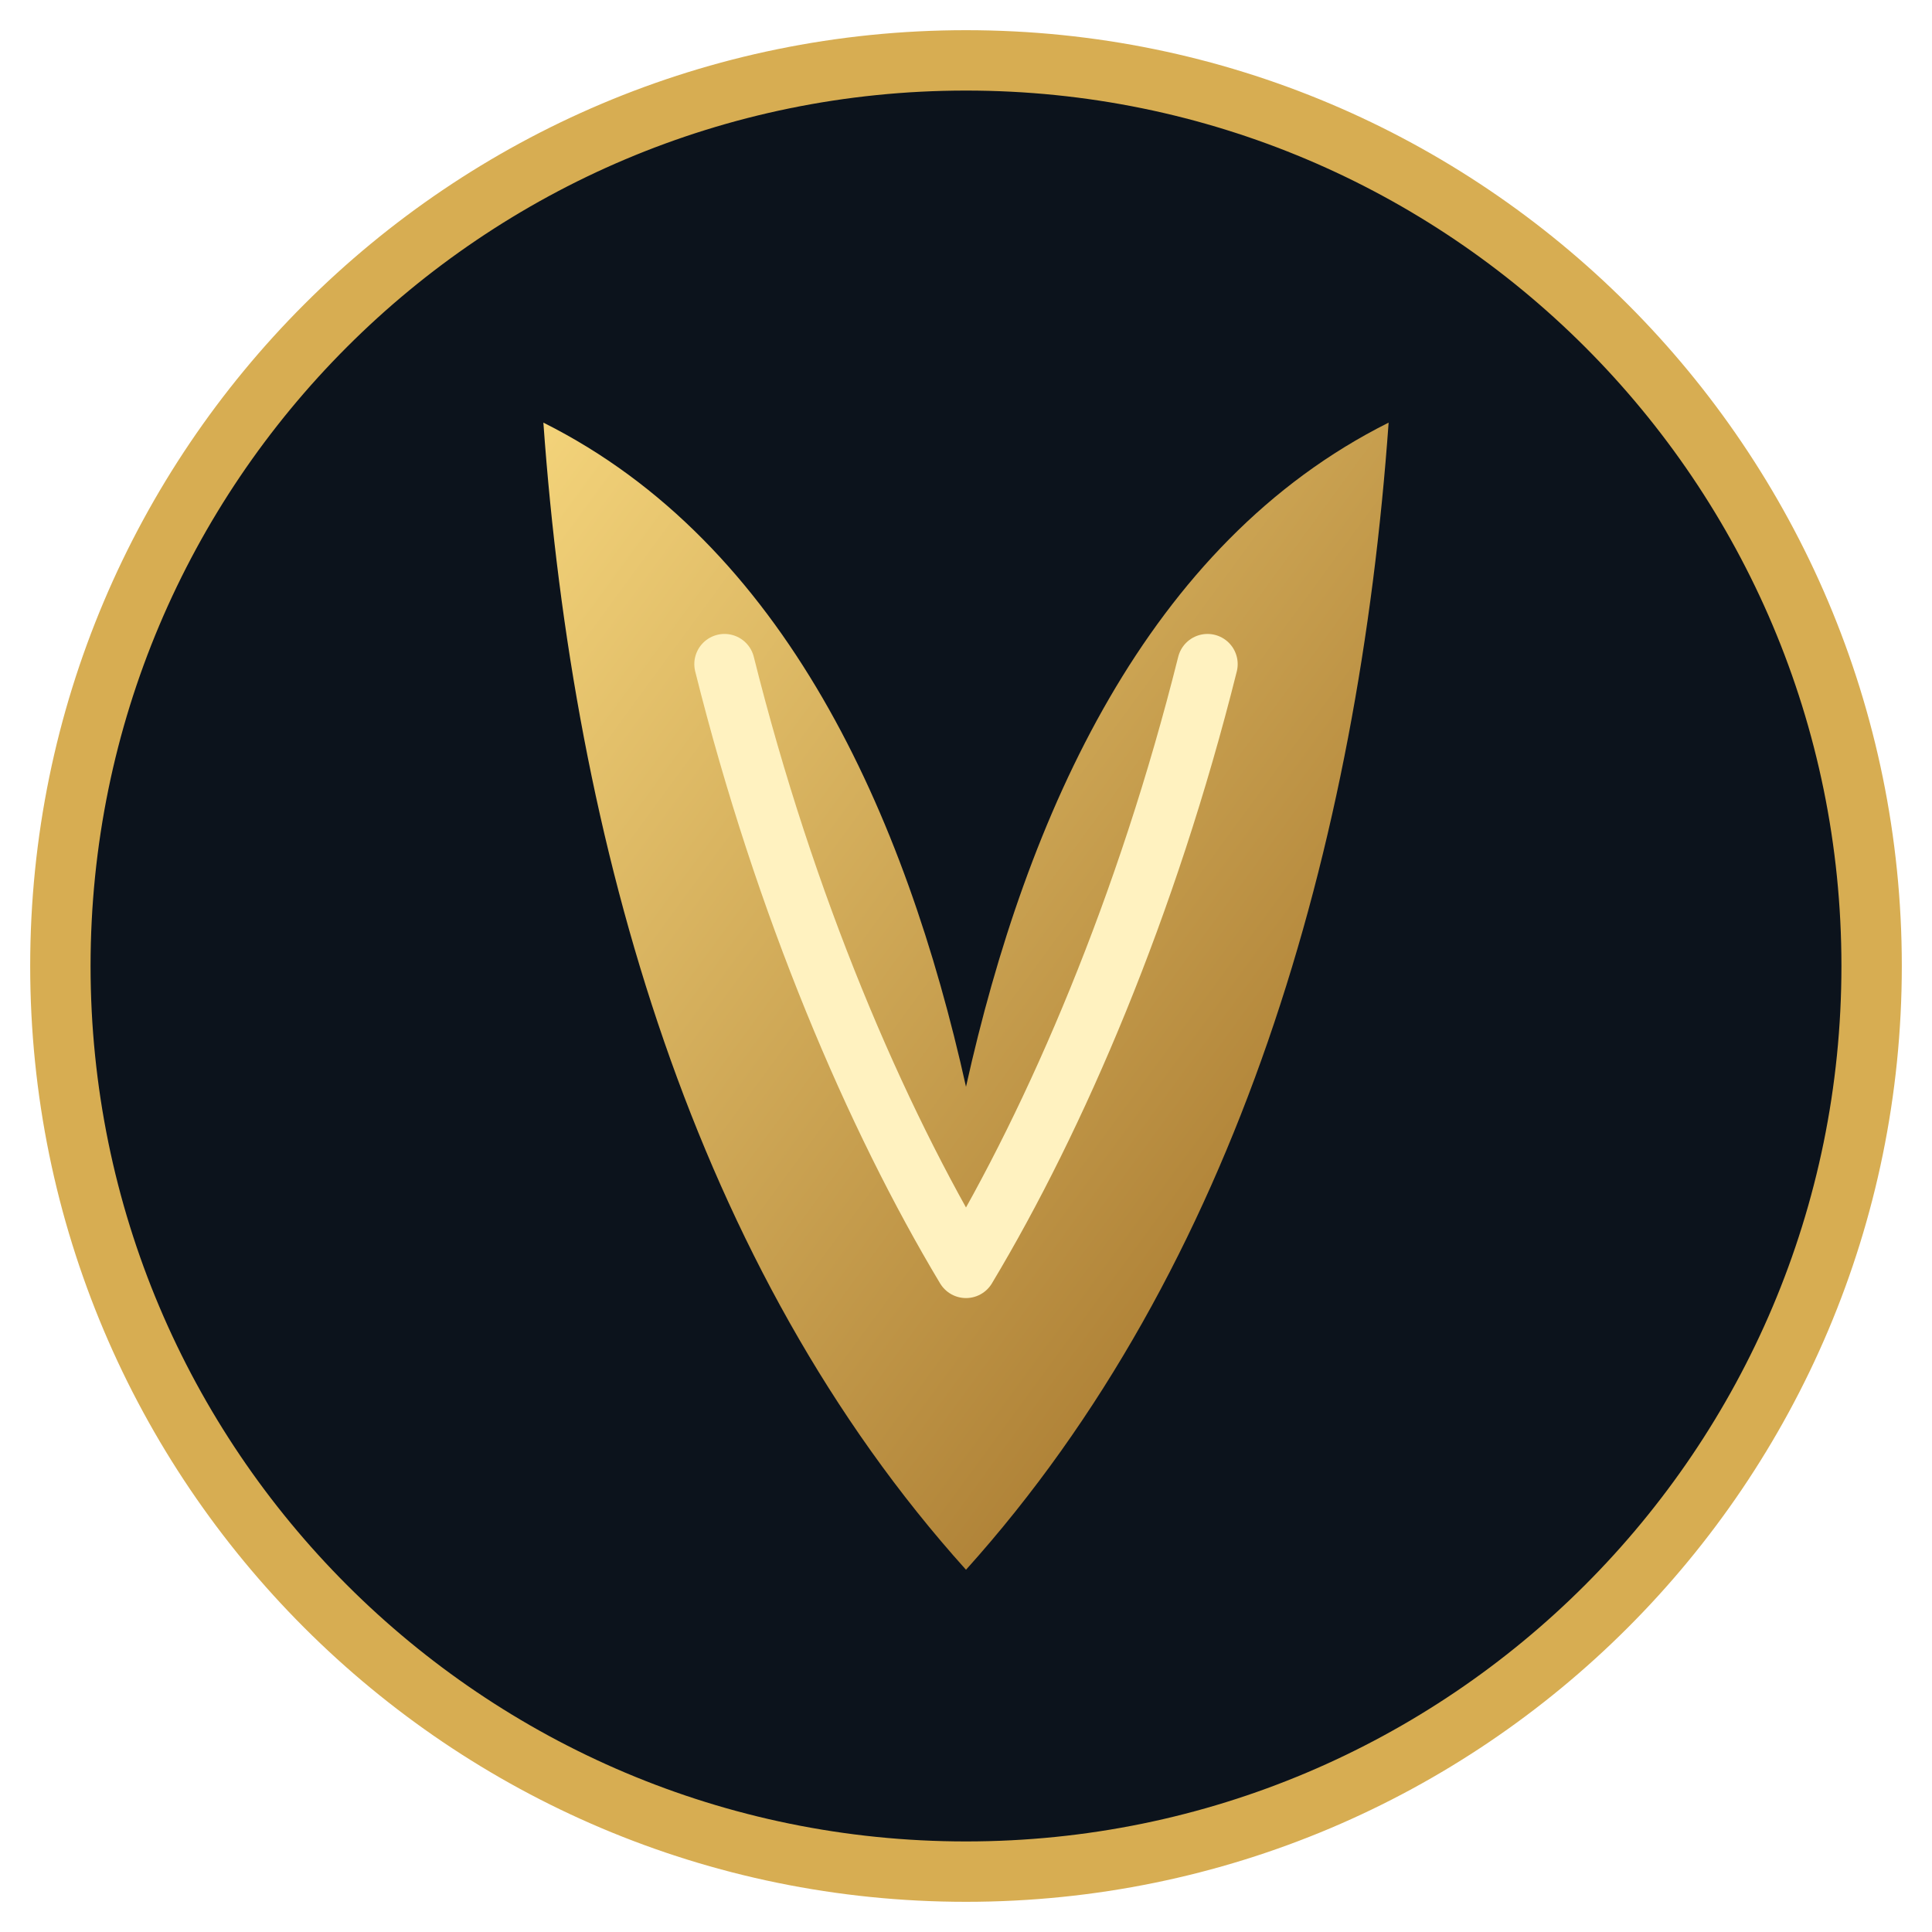
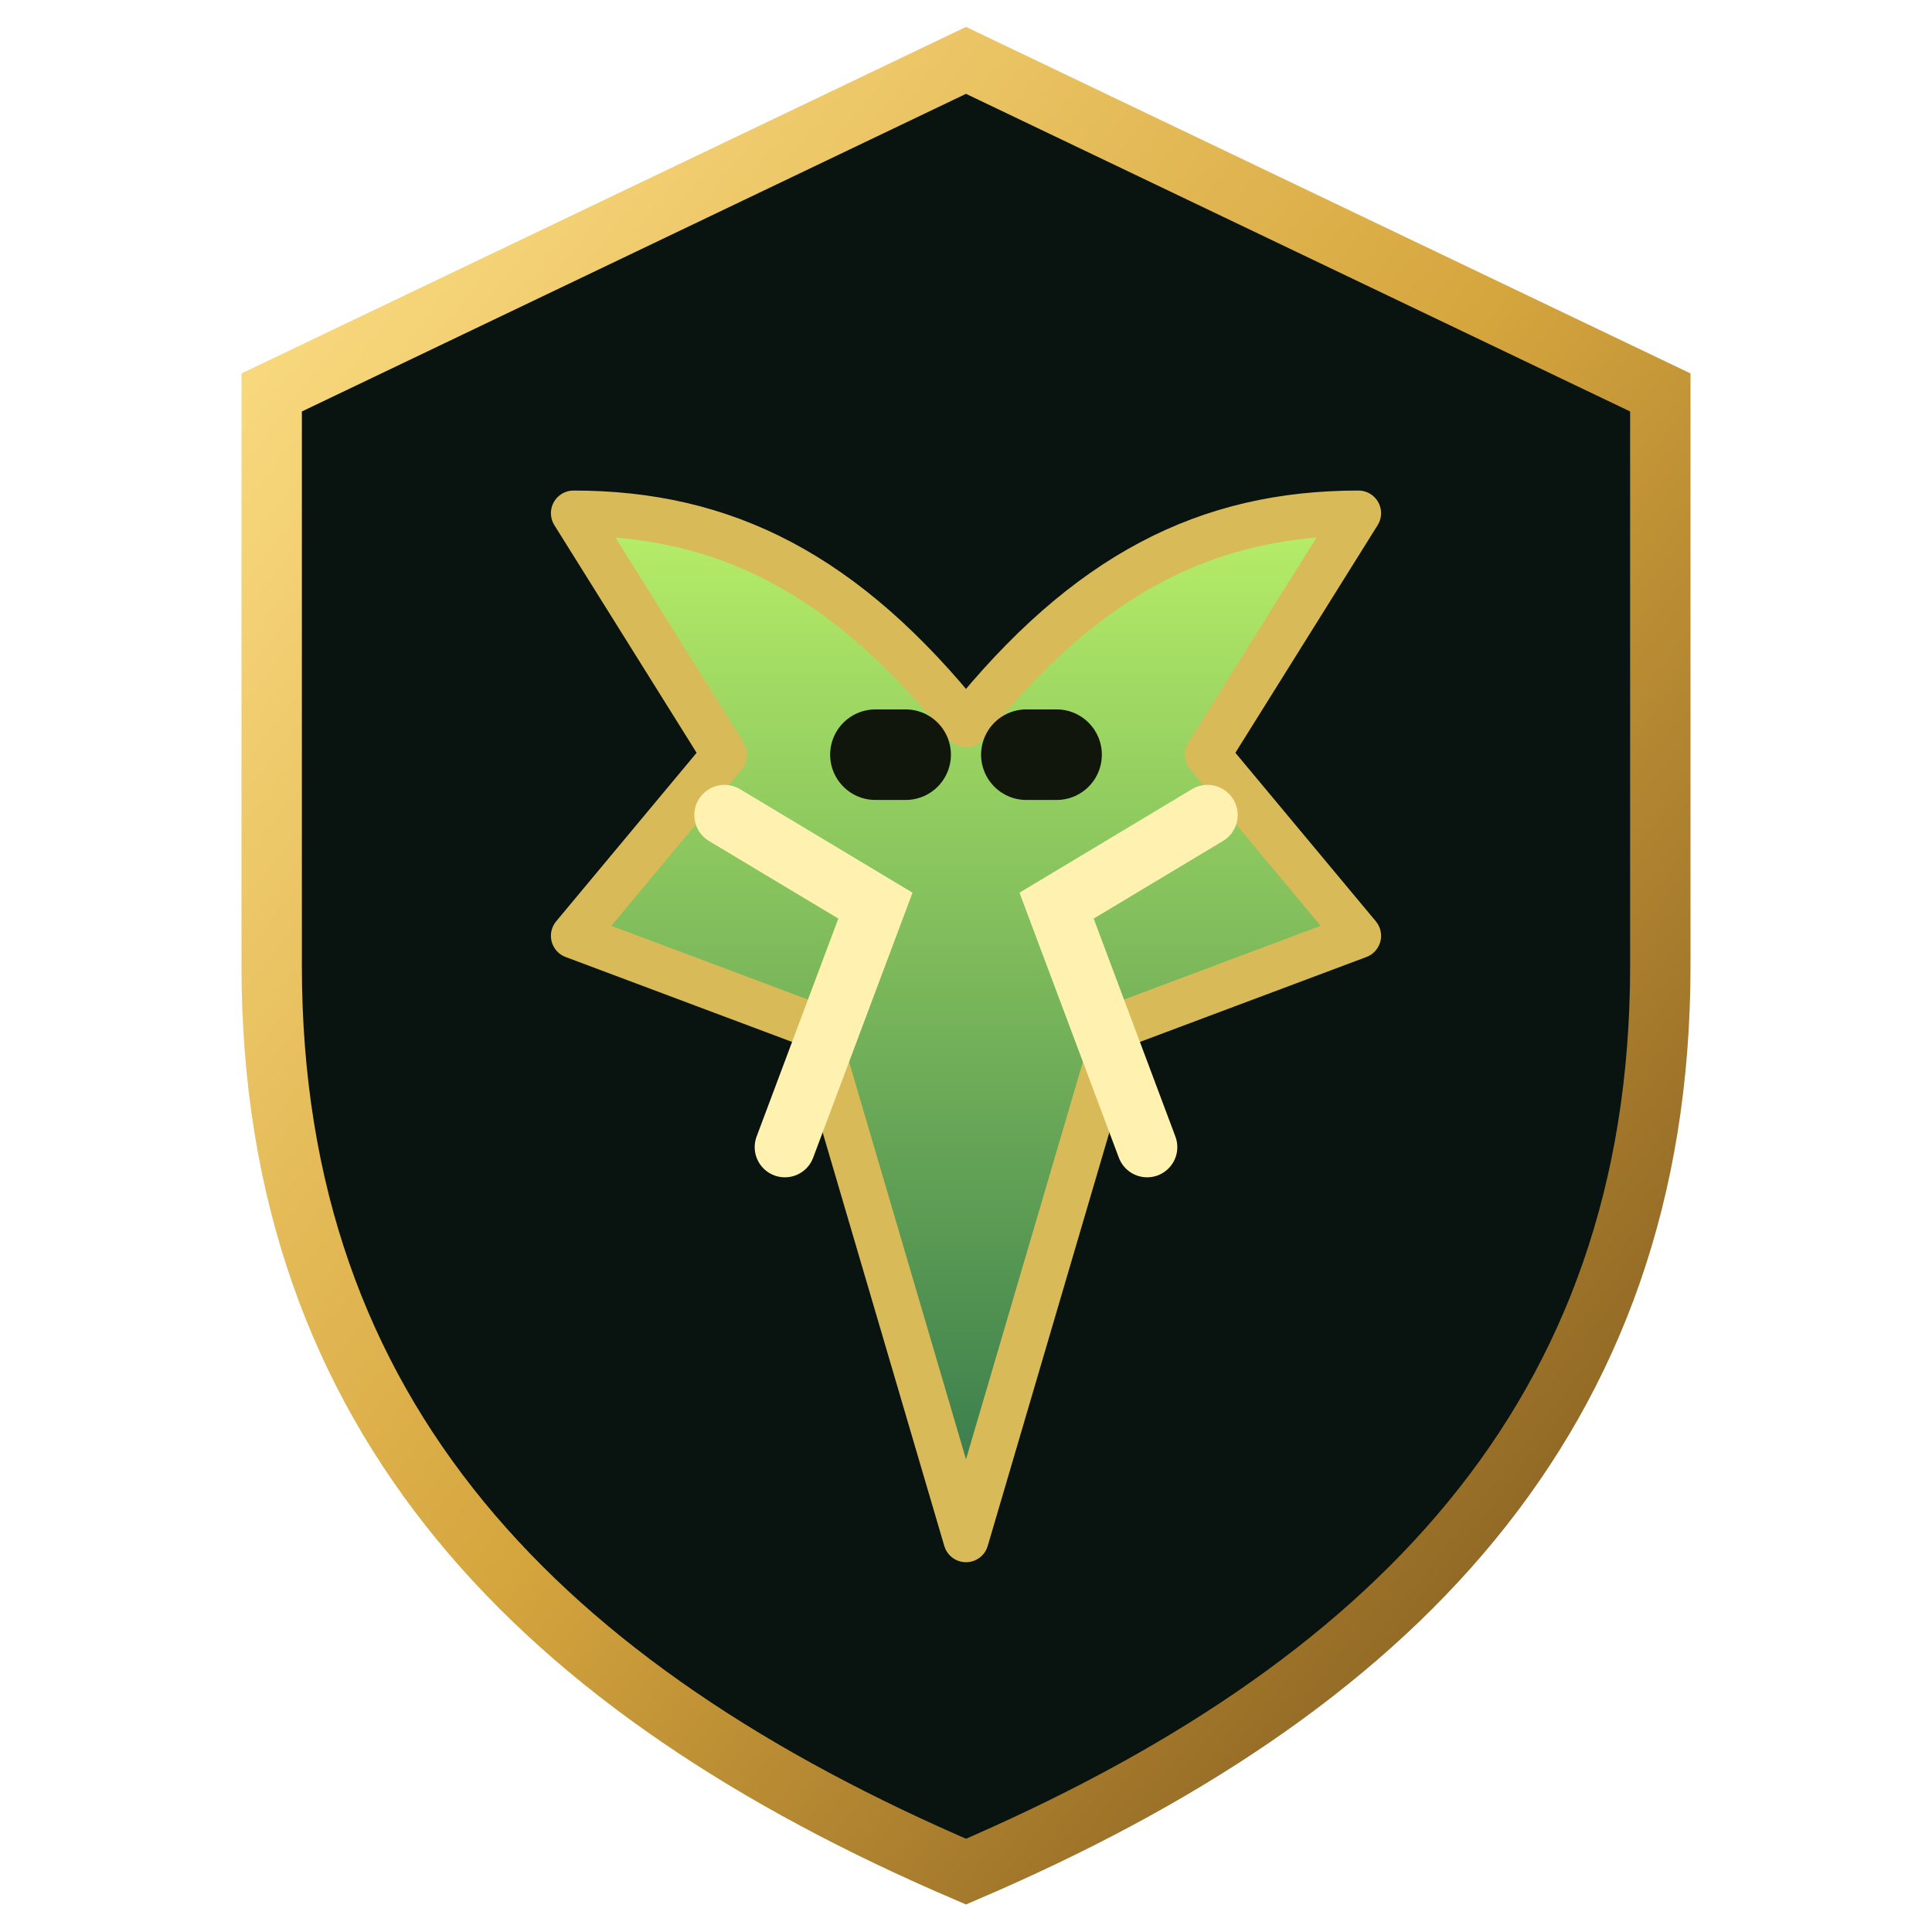
<svg xmlns="http://www.w3.org/2000/svg" viewBox="0 0 64 64">
  <defs>
-     <linearGradient id="g" x1="0" y1="0" x2="1" y2="1">
-       <stop stop-color="#f3d37a" />
-       <stop offset="1" stop-color="#9b6a23" />
+     <linearGradient id="gold" x1="0" y1="0" x2="1" y2="1">
+       <stop stop-color="#ffe28a" />
+       <stop offset=".5" stop-color="#d6a63e" />
+       <stop offset="1" stop-color="#76501b" />
+     </linearGradient>
+     <linearGradient id="venom" x1="0" y1="0" x2="0" y2="1">
+       <stop stop-color="#b8ef68" />
+       <stop offset="1" stop-color="#31754b" />
    </linearGradient>
  </defs>
-   <circle cx="32" cy="32" r="30" fill="#0c131c" stroke="#d7ad52" stroke-width="2" />
-   <path d="M18 14c8 4 12 13 14 22 2-9 6-18 14-22-1 14-5 28-14 38-9-10-13-24-14-38Z" fill="url(#g)" />
-   <path d="M24 22c2 8 5 15 8 20M40 22c-2 8-5 15-8 20" fill="none" stroke="#fff2c0" stroke-width="2" stroke-linecap="round" />
+   <path d="M32 2 55 13v19c0 15-9 24-23 30C18 56 9 47 9 32V13Z" fill="#09130f" stroke="url(#gold)" stroke-width="2" />
+   <path d="M19 17c5 0 9 2 13 7 4-5 8-7 13-7l-5 8 5 6-8 3-5 17-5-17-8-3 5-6Z" fill="url(#venom)" stroke="#d9ba58" stroke-width="1.5" stroke-linejoin="round" />
+   <path d="m24 27 5 3-3 8m14-11-5 3 3 8" fill="none" stroke="#fff1b0" stroke-width="2" stroke-linecap="round" />
+   <path d="M29 25h1m4 0h1" stroke="#10160c" stroke-width="3" stroke-linecap="round" />
</svg>
